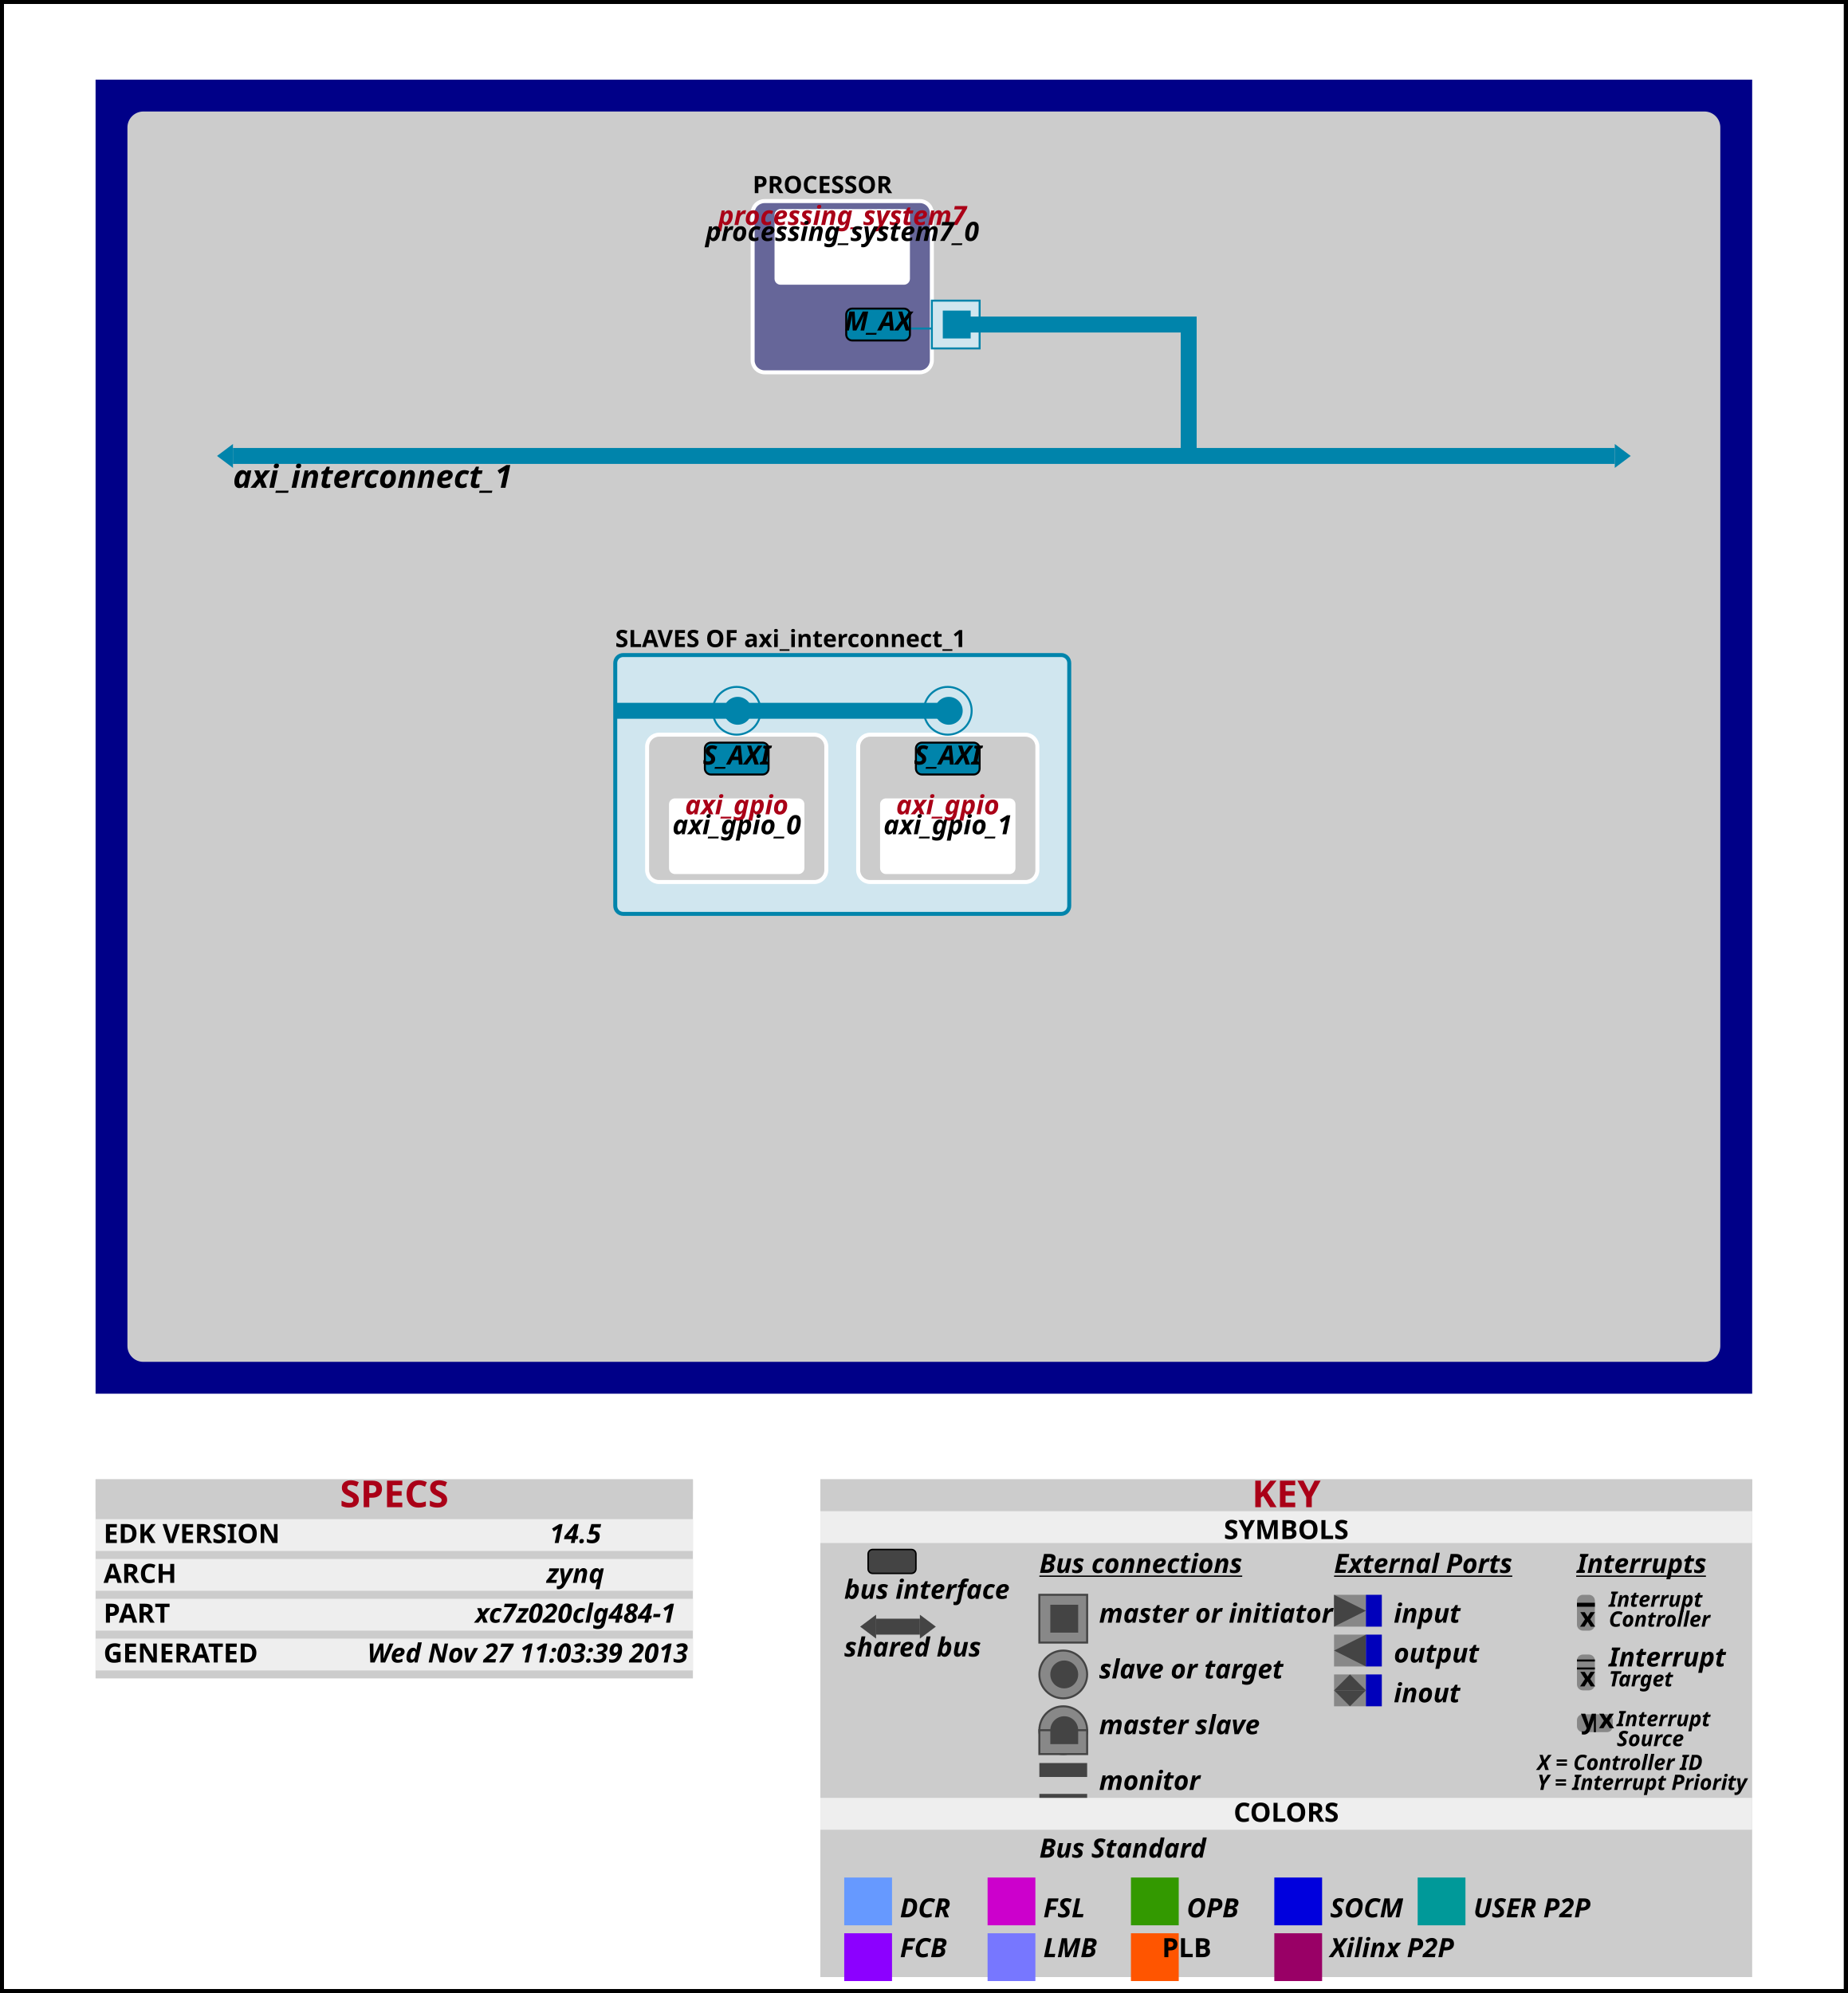
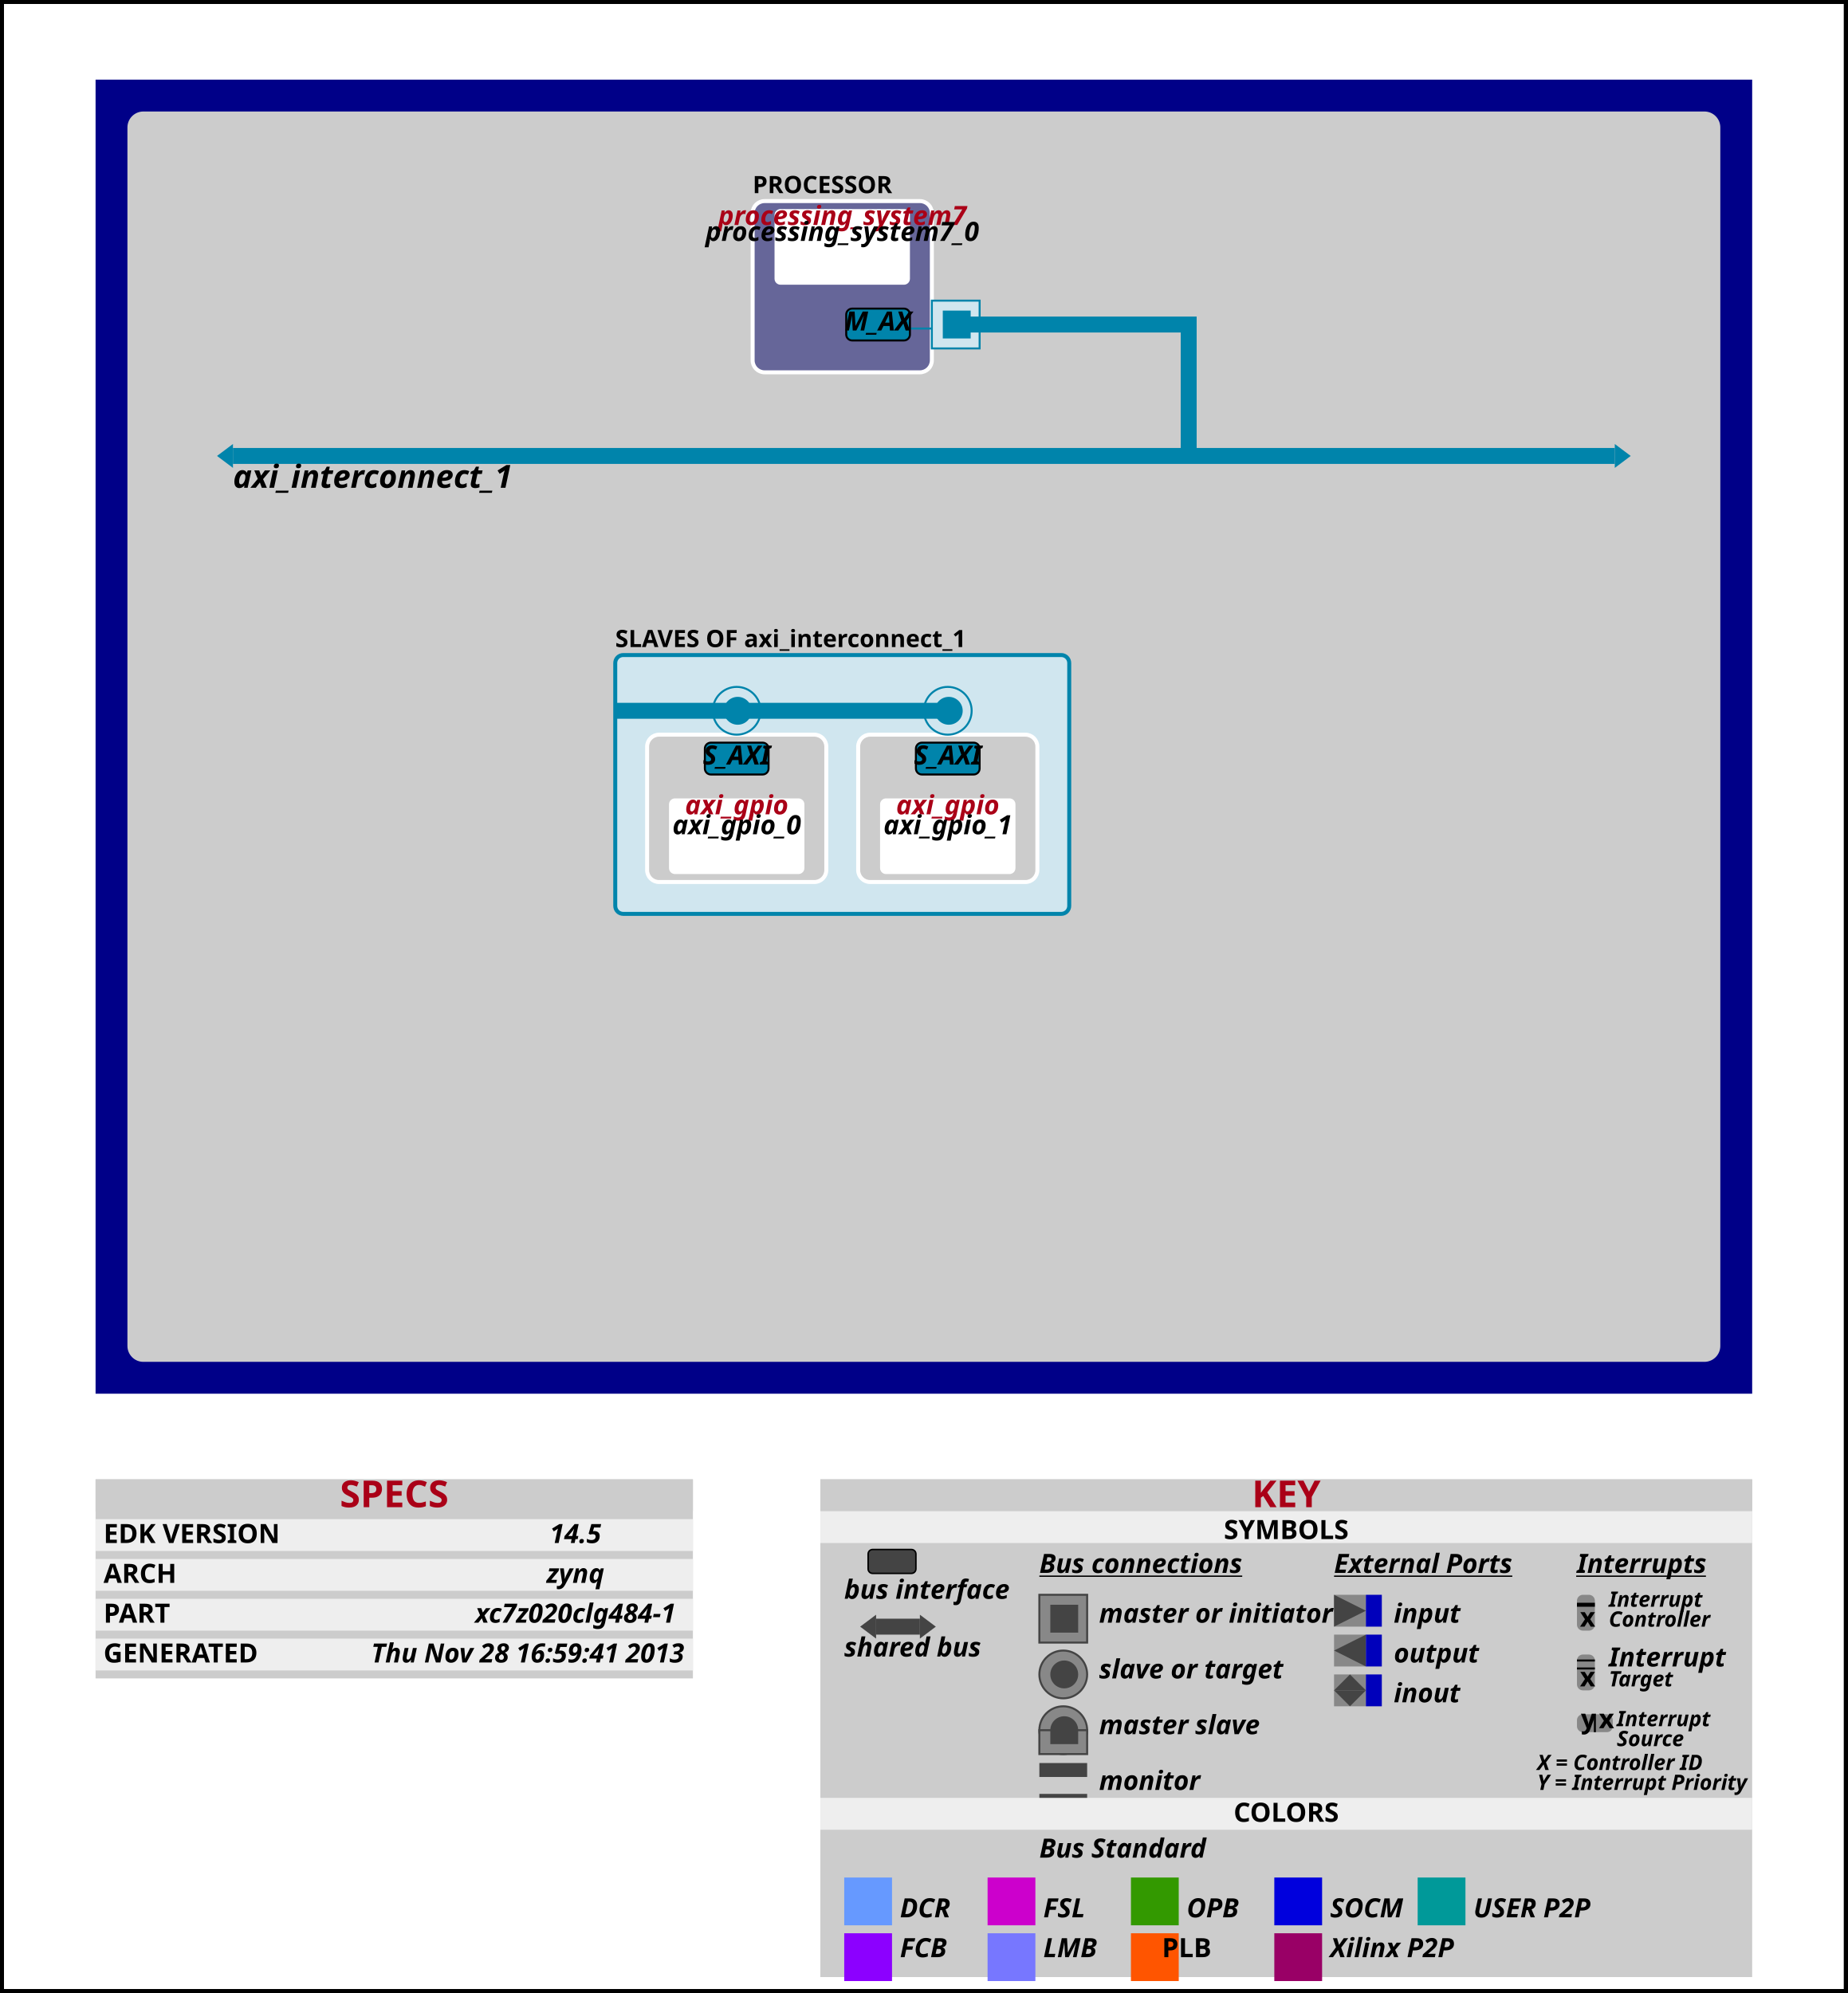
<svg xmlns:xlink="http://www.w3.org/1999/xlink" width="928" height="1001">
  <defs>
    <g id="G_IOPort">
      <rect x="0" y="0" width="16" height="16" fill="#CCCCFF" stroke="#000088" stroke-width="1" />
      <path d="M   0,0      L   16,8      L   0,16      Z" stroke="none" fill="#0000BB" />
    </g>
    <g id="G_BIPort">
      <rect x="0" y="0" width="16" height="16" style="fill:#CCCCFF; stroke:#000088; stroke-width:1" />
      <path class="btop" d="M 0,8      8,0      16,8      Z" style="stroke:none; fill:#0000BB" />
      <path class="bbot" d="M 0,8      8,16      16,8      Z" style="stroke:none; fill:#0000BB" />
    </g>
    <g id="KEY_IOPort">
      <rect x="0" y="0" width="16" height="16" style="fill:#888888; stroke:none;" />
      <path class="ioport" d="M   0,0      L   16,8      L   0,16      Z" style="stroke:none; fill:#444444" />
    </g>
    <g id="KEY_BIPort">
      <rect x="0" y="0" width="16" height="16" style="fill:#888888; stroke:none;" />
      <path class="btop" d="M 0,8      8,0      16,8      Z" style="stroke:none; fill:#444444" />
      <path class="bbot" d="M 0,8      8,16      16,8      Z" style="stroke:none; fill:#444444" />
    </g>
    <g id="KEY_INPort">
      <use x="0" y="0" xlink:href="#KEY_IOPort" />
      <rect x="16" y="0" width="8" height="16" style="fill:#0000BB; stroke:none;" />
    </g>
    <g id="KEY_OUTPort">
      <use x="0" y="0" xlink:href="#KEY_IOPort" transform="scale(-1,1) translate(-16,0)" />
      <rect x="16" y="0" width="8" height="16" style="fill:#0000BB; stroke:none;" />
    </g>
    <g id="KEY_INOUTPort">
      <use x="0" y="0" xlink:href="#KEY_BIPort" />
      <rect x="16" y="0" width="8" height="16" style="fill:#0000BB; stroke:none;" />
    </g>
    <g id="AXI_BifLabel">
      <rect x="0" y="0" rx="3" ry="3" width="32" height="16" style="fill:#0084AB; stroke:black; stroke-width:1" />
    </g>
    <g id="AXI_busconn_SLAVE">
      <circle cx="12" cy="12" r="12" style="fill:#D0E6EF; stroke:#0084AB; stroke-width:1" />
      <circle cx="12.5" cy="12" r="7" style="fill:#0084AB; stroke:none;" />
    </g>
    <g id="AXI_busconn_MASTER">
      <rect x="0" y="0" width="24" height="24" style="fill:#D0E6EF; stroke:#0084AB; stroke-width:1" />
      <rect x="5.5" y="5" width="14" height="14" style="fill:#0084AB; stroke:none;" />
    </g>
    <g id="KEY_BifLabel">
      <rect x="0" y="0" rx="3" ry="3" width="32" height="16" style="fill:#444444; stroke:black; stroke-width:1" />
    </g>
    <g id="KEY_busconn_SLAVE">
      <circle cx="12" cy="12" r="12" style="fill:#888888; stroke:#444444; stroke-width:1" />
      <circle cx="12.5" cy="12" r="7" style="fill:#444444; stroke:none;" />
    </g>
    <g id="KEY_busconn_MASTER">
      <rect x="0" y="0" width="24" height="24" style="fill:#888888; stroke:#444444; stroke-width:1" />
      <rect x="5.5" y="5" width="14" height="14" style="fill:#444444; stroke:none;" />
    </g>
    <g id="KEY_busconn_MASTER_SLAVE">
      <circle cx="12" cy="12" r="12" style="fill:#888888; stroke:#444444; stroke-width:1" />
      <circle cx="12.5" cy="12" r="7" style="fill:#444444; stroke:none;" />
      <rect x="0" y="12" width="24" height="12" style="fill:#888888; stroke:#444444; stroke-width:1" />
      <rect x="5.5" y="12" width="14" height="7" style="fill:#444444; stroke:none;" />
    </g>
    <g id="KEY_busconn_TARGET">
      <circle cx="12" cy="12" r="12" style="fill:#888888; stroke:#444444; stroke-width:1" />
      <circle cx="12.5" cy="12" r="7" style="fill:#444444; stroke:none;" />
    </g>
    <g id="KEY_busconn_INITIATOR">
      <rect x="0" y="0" width="24" height="24" style="fill:#888888; stroke:#444444; stroke-width:1" />
      <rect x="5.5" y="5" width="14" height="14" style="fill:#444444; stroke:none;" />
    </g>
    <g id="KEY_busconn_MONITOR">
      <rect x="0" y="0.5" width="24" height="7" style="fill:#444444; stroke:none;" />
      <rect x="0" y="16" width="24" height="7" style="fill:#444444; stroke:none;" />
    </g>
    <g id="KEY_busconn_USER">
      <circle cx="12" cy="12" r="12" style="fill:#888888; stroke:#444444; stroke-width:1" />
      <circle cx="12.5" cy="12" r="7" style="fill:#444444; stroke:none;" />
    </g>
    <g id="KEY_busconn_TRANSPARENT">
      <circle cx="12" cy="12" r="12" style="fill:#FFFFFF; stroke:#444444; stroke-width:1" />
      <circle cx="12.5" cy="12" r="7" style="fill:#FFFFFF; stroke:none;" />
    </g>
    <g id="AXI_BusArrowEast">
      <path class="bus" d="M   0,0      L     8, 6      L   0,12,       Z" style="stroke:none; fill:#0084AB" />
    </g>
    <g id="AXI_BusArrowWest">
      <use x="0" y="0" xlink:href="#AXI_BusArrowEast" transform="scale(-1,1) translate(-8,0)" />
    </g>
    <g id="AXI_BusArrowHInitiator">
      <rect x="0" y="2" width="8" height="8" style="stroke:none; fill:#0084AB" />
    </g>
    <g id="AXI_BusArrowSouth">
      <path class="bus" d="M   0,0      L   12,0      L   6, 8      Z" style="stroke:none; fill:#0084AB" />
    </g>
    <g id="AXI_BusArrowNorth">
      <use x="0" y="0" xlink:href="#AXI_BusArrowSouth" transform="scale(1,-1) translate(0,-12)" />
    </g>
    <g id="AXI_BusArrowInitiator">
      <rect x="2" y="0" width="4" height="12" style="stroke:none; fill:#0084AB" />
    </g>
    <g id="AXI_SplitBus_EAST">
      <use x="0" y="0" xlink:href="#AXI_BusArrowWest" />
      <rect x="8" y="2" width="24" height="8" style="stroke:none; fill:#0084AB" />
    </g>
    <g id="AXI_SplitBus_WEST">
      <use x="0" y="0" xlink:href="#AXI_SplitBus_EAST" transform="scale(-1,1) translate(-46,0)" />
    </g>
    <g id="AXI_SplitBus_OneWay">
      <rect x="0" y="2" width="16" height="8" style="stroke:none; fill:#0084AB" />
      <rect x="16" y="0" width="12" height="12" style="stroke:none; fill:#0084AB" />
    </g>
    <g id="AXIS_BusArrowEast">
      <path class="bus" d="M   0,0      L     8, 6      L   0,12,       Z" style="stroke:none; fill:#0084AB" />
    </g>
    <g id="AXIS_BusArrowWest">
      <use x="0" y="0" xlink:href="#AXIS_BusArrowEast" transform="scale(-1,1) translate(-8,0)" />
    </g>
    <g id="AXIS_BusArrowHInitiator">
      <rect x="0" y="2" width="8" height="8" style="stroke:none; fill:#0084AB" />
    </g>
    <g id="AXIS_BusArrowSouth">
      <path class="bus" d="M   0,0      L   12,0      L   6, 8      Z" style="stroke:none; fill:#0084AB" />
    </g>
    <g id="AXIS_BusArrowNorth">
      <use x="0" y="0" xlink:href="#AXIS_BusArrowSouth" transform="scale(1,-1) translate(0,-12)" />
    </g>
    <g id="AXIS_BusArrowInitiator">
      <rect x="2" y="0" width="4" height="12" style="stroke:none; fill:#0084AB" />
    </g>
    <g id="AXIS_SplitBus_EAST">
      <use x="0" y="0" xlink:href="#AXIS_BusArrowWest" />
      <rect x="8" y="2" width="24" height="8" style="stroke:none; fill:#0084AB" />
    </g>
    <g id="AXIS_SplitBus_WEST">
      <use x="0" y="0" xlink:href="#AXIS_SplitBus_EAST" transform="scale(-1,1) translate(-46,0)" />
    </g>
    <g id="AXIS_SplitBus_OneWay">
      <rect x="0" y="2" width="16" height="8" style="stroke:none; fill:#0084AB" />
      <rect x="16" y="0" width="12" height="12" style="stroke:none; fill:#0084AB" />
    </g>
    <g id="XIL_BusArrowEast">
      <path class="bus" d="M   0,0      L     8, 6      L   0,12,       Z" style="stroke:none; fill:#990066" />
    </g>
    <g id="XIL_BusArrowWest">
      <use x="0" y="0" xlink:href="#XIL_BusArrowEast" transform="scale(-1,1) translate(-8,0)" />
    </g>
    <g id="XIL_BusArrowHInitiator">
      <rect x="0" y="2" width="8" height="8" style="stroke:none; fill:#990066" />
    </g>
    <g id="XIL_BusArrowSouth">
      <path class="bus" d="M   0,0      L   12,0      L   6, 8      Z" style="stroke:none; fill:#990066" />
    </g>
    <g id="XIL_BusArrowNorth">
      <use x="0" y="0" xlink:href="#XIL_BusArrowSouth" transform="scale(1,-1) translate(0,-12)" />
    </g>
    <g id="XIL_BusArrowInitiator">
      <rect x="2" y="0" width="4" height="12" style="stroke:none; fill:#990066" />
    </g>
    <g id="XIL_SplitBus_EAST">
      <use x="0" y="0" xlink:href="#XIL_BusArrowWest" />
      <rect x="8" y="2" width="24" height="8" style="stroke:none; fill:#990066" />
    </g>
    <g id="XIL_SplitBus_WEST">
      <use x="0" y="0" xlink:href="#XIL_SplitBus_EAST" transform="scale(-1,1) translate(-46,0)" />
    </g>
    <g id="XIL_SplitBus_OneWay">
      <rect x="0" y="2" width="16" height="8" style="stroke:none; fill:#990066" />
      <rect x="16" y="0" width="12" height="12" style="stroke:none; fill:#990066" />
    </g>
    <g id="OCM_BusArrowEast">
      <path class="bus" d="M   0,0      L     8, 6      L   0,12,       Z" style="stroke:none; fill:#0000DD" />
    </g>
    <g id="OCM_BusArrowWest">
      <use x="0" y="0" xlink:href="#OCM_BusArrowEast" transform="scale(-1,1) translate(-8,0)" />
    </g>
    <g id="OCM_BusArrowHInitiator">
      <rect x="0" y="2" width="8" height="8" style="stroke:none; fill:#0000DD" />
    </g>
    <g id="OCM_BusArrowSouth">
      <path class="bus" d="M   0,0      L   12,0      L   6, 8      Z" style="stroke:none; fill:#0000DD" />
    </g>
    <g id="OCM_BusArrowNorth">
      <use x="0" y="0" xlink:href="#OCM_BusArrowSouth" transform="scale(1,-1) translate(0,-12)" />
    </g>
    <g id="OCM_BusArrowInitiator">
      <rect x="2" y="0" width="4" height="12" style="stroke:none; fill:#0000DD" />
    </g>
    <g id="OCM_SplitBus_EAST">
      <use x="0" y="0" xlink:href="#OCM_BusArrowWest" />
      <rect x="8" y="2" width="24" height="8" style="stroke:none; fill:#0000DD" />
    </g>
    <g id="OCM_SplitBus_WEST">
      <use x="0" y="0" xlink:href="#OCM_SplitBus_EAST" transform="scale(-1,1) translate(-46,0)" />
    </g>
    <g id="OCM_SplitBus_OneWay">
      <rect x="0" y="2" width="16" height="8" style="stroke:none; fill:#0000DD" />
      <rect x="16" y="0" width="12" height="12" style="stroke:none; fill:#0000DD" />
    </g>
    <g id="OPB_BusArrowEast">
      <path class="bus" d="M   0,0      L     8, 6      L   0,12,       Z" style="stroke:none; fill:#339900" />
    </g>
    <g id="OPB_BusArrowWest">
      <use x="0" y="0" xlink:href="#OPB_BusArrowEast" transform="scale(-1,1) translate(-8,0)" />
    </g>
    <g id="OPB_BusArrowHInitiator">
      <rect x="0" y="2" width="8" height="8" style="stroke:none; fill:#339900" />
    </g>
    <g id="OPB_BusArrowSouth">
      <path class="bus" d="M   0,0      L   12,0      L   6, 8      Z" style="stroke:none; fill:#339900" />
    </g>
    <g id="OPB_BusArrowNorth">
      <use x="0" y="0" xlink:href="#OPB_BusArrowSouth" transform="scale(1,-1) translate(0,-12)" />
    </g>
    <g id="OPB_BusArrowInitiator">
      <rect x="2" y="0" width="4" height="12" style="stroke:none; fill:#339900" />
    </g>
    <g id="OPB_SplitBus_EAST">
      <use x="0" y="0" xlink:href="#OPB_BusArrowWest" />
      <rect x="8" y="2" width="24" height="8" style="stroke:none; fill:#339900" />
    </g>
    <g id="OPB_SplitBus_WEST">
      <use x="0" y="0" xlink:href="#OPB_SplitBus_EAST" transform="scale(-1,1) translate(-46,0)" />
    </g>
    <g id="OPB_SplitBus_OneWay">
      <rect x="0" y="2" width="16" height="8" style="stroke:none; fill:#339900" />
      <rect x="16" y="0" width="12" height="12" style="stroke:none; fill:#339900" />
    </g>
    <g id="LMB_BusArrowEast">
      <path class="bus" d="M   0,0      L     8, 6      L   0,12,       Z" style="stroke:none; fill:#7777FF" />
    </g>
    <g id="LMB_BusArrowWest">
      <use x="0" y="0" xlink:href="#LMB_BusArrowEast" transform="scale(-1,1) translate(-8,0)" />
    </g>
    <g id="LMB_BusArrowHInitiator">
      <rect x="0" y="2" width="8" height="8" style="stroke:none; fill:#7777FF" />
    </g>
    <g id="LMB_BusArrowSouth">
      <path class="bus" d="M   0,0      L   12,0      L   6, 8      Z" style="stroke:none; fill:#7777FF" />
    </g>
    <g id="LMB_BusArrowNorth">
      <use x="0" y="0" xlink:href="#LMB_BusArrowSouth" transform="scale(1,-1) translate(0,-12)" />
    </g>
    <g id="LMB_BusArrowInitiator">
      <rect x="2" y="0" width="4" height="12" style="stroke:none; fill:#7777FF" />
    </g>
    <g id="LMB_SplitBus_EAST">
      <use x="0" y="0" xlink:href="#LMB_BusArrowWest" />
      <rect x="8" y="2" width="24" height="8" style="stroke:none; fill:#7777FF" />
    </g>
    <g id="LMB_SplitBus_WEST">
      <use x="0" y="0" xlink:href="#LMB_SplitBus_EAST" transform="scale(-1,1) translate(-46,0)" />
    </g>
    <g id="LMB_SplitBus_OneWay">
      <rect x="0" y="2" width="16" height="8" style="stroke:none; fill:#7777FF" />
      <rect x="16" y="0" width="12" height="12" style="stroke:none; fill:#7777FF" />
    </g>
    <g id="FSL_BusArrowEast">
      <path class="bus" d="M   0,0      L     8, 6      L   0,12,       Z" style="stroke:none; fill:#CC00CC" />
    </g>
    <g id="FSL_BusArrowWest">
      <use x="0" y="0" xlink:href="#FSL_BusArrowEast" transform="scale(-1,1) translate(-8,0)" />
    </g>
    <g id="FSL_BusArrowHInitiator">
      <rect x="0" y="2" width="8" height="8" style="stroke:none; fill:#CC00CC" />
    </g>
    <g id="FSL_BusArrowSouth">
      <path class="bus" d="M   0,0      L   12,0      L   6, 8      Z" style="stroke:none; fill:#CC00CC" />
    </g>
    <g id="FSL_BusArrowNorth">
      <use x="0" y="0" xlink:href="#FSL_BusArrowSouth" transform="scale(1,-1) translate(0,-12)" />
    </g>
    <g id="FSL_BusArrowInitiator">
      <rect x="2" y="0" width="4" height="12" style="stroke:none; fill:#CC00CC" />
    </g>
    <g id="FSL_SplitBus_EAST">
      <use x="0" y="0" xlink:href="#FSL_BusArrowWest" />
      <rect x="8" y="2" width="24" height="8" style="stroke:none; fill:#CC00CC" />
    </g>
    <g id="FSL_SplitBus_WEST">
      <use x="0" y="0" xlink:href="#FSL_SplitBus_EAST" transform="scale(-1,1) translate(-46,0)" />
    </g>
    <g id="FSL_SplitBus_OneWay">
      <rect x="0" y="2" width="16" height="8" style="stroke:none; fill:#CC00CC" />
      <rect x="16" y="0" width="12" height="12" style="stroke:none; fill:#CC00CC" />
    </g>
    <g id="DCR_BusArrowEast">
      <path class="bus" d="M   0,0      L     8, 6      L   0,12,       Z" style="stroke:none; fill:#6699FF" />
    </g>
    <g id="DCR_BusArrowWest">
      <use x="0" y="0" xlink:href="#DCR_BusArrowEast" transform="scale(-1,1) translate(-8,0)" />
    </g>
    <g id="DCR_BusArrowHInitiator">
      <rect x="0" y="2" width="8" height="8" style="stroke:none; fill:#6699FF" />
    </g>
    <g id="DCR_BusArrowSouth">
      <path class="bus" d="M   0,0      L   12,0      L   6, 8      Z" style="stroke:none; fill:#6699FF" />
    </g>
    <g id="DCR_BusArrowNorth">
      <use x="0" y="0" xlink:href="#DCR_BusArrowSouth" transform="scale(1,-1) translate(0,-12)" />
    </g>
    <g id="DCR_BusArrowInitiator">
      <rect x="2" y="0" width="4" height="12" style="stroke:none; fill:#6699FF" />
    </g>
    <g id="DCR_SplitBus_EAST">
      <use x="0" y="0" xlink:href="#DCR_BusArrowWest" />
      <rect x="8" y="2" width="24" height="8" style="stroke:none; fill:#6699FF" />
    </g>
    <g id="DCR_SplitBus_WEST">
      <use x="0" y="0" xlink:href="#DCR_SplitBus_EAST" transform="scale(-1,1) translate(-46,0)" />
    </g>
    <g id="DCR_SplitBus_OneWay">
      <rect x="0" y="2" width="16" height="8" style="stroke:none; fill:#6699FF" />
      <rect x="16" y="0" width="12" height="12" style="stroke:none; fill:#6699FF" />
    </g>
    <g id="FCB_BusArrowEast">
      <path class="bus" d="M   0,0      L     8, 6      L   0,12,       Z" style="stroke:none; fill:#8C00FF" />
    </g>
    <g id="FCB_BusArrowWest">
      <use x="0" y="0" xlink:href="#FCB_BusArrowEast" transform="scale(-1,1) translate(-8,0)" />
    </g>
    <g id="FCB_BusArrowHInitiator">
      <rect x="0" y="2" width="8" height="8" style="stroke:none; fill:#8C00FF" />
    </g>
    <g id="FCB_BusArrowSouth">
      <path class="bus" d="M   0,0      L   12,0      L   6, 8      Z" style="stroke:none; fill:#8C00FF" />
    </g>
    <g id="FCB_BusArrowNorth">
      <use x="0" y="0" xlink:href="#FCB_BusArrowSouth" transform="scale(1,-1) translate(0,-12)" />
    </g>
    <g id="FCB_BusArrowInitiator">
      <rect x="2" y="0" width="4" height="12" style="stroke:none; fill:#8C00FF" />
    </g>
    <g id="FCB_SplitBus_EAST">
      <use x="0" y="0" xlink:href="#FCB_BusArrowWest" />
      <rect x="8" y="2" width="24" height="8" style="stroke:none; fill:#8C00FF" />
    </g>
    <g id="FCB_SplitBus_WEST">
      <use x="0" y="0" xlink:href="#FCB_SplitBus_EAST" transform="scale(-1,1) translate(-46,0)" />
    </g>
    <g id="FCB_SplitBus_OneWay">
      <rect x="0" y="2" width="16" height="8" style="stroke:none; fill:#8C00FF" />
      <rect x="16" y="0" width="12" height="12" style="stroke:none; fill:#8C00FF" />
    </g>
    <g id="PLB_BusArrowEast">
      <path class="bus" d="M   0,0      L     8, 6      L   0,12,       Z" style="stroke:none; fill:#FF5500" />
    </g>
    <g id="PLB_BusArrowWest">
      <use x="0" y="0" xlink:href="#PLB_BusArrowEast" transform="scale(-1,1) translate(-8,0)" />
    </g>
    <g id="PLB_BusArrowHInitiator">
      <rect x="0" y="2" width="8" height="8" style="stroke:none; fill:#FF5500" />
    </g>
    <g id="PLB_BusArrowSouth">
      <path class="bus" d="M   0,0      L   12,0      L   6, 8      Z" style="stroke:none; fill:#FF5500" />
    </g>
    <g id="PLB_BusArrowNorth">
      <use x="0" y="0" xlink:href="#PLB_BusArrowSouth" transform="scale(1,-1) translate(0,-12)" />
    </g>
    <g id="PLB_BusArrowInitiator">
      <rect x="2" y="0" width="4" height="12" style="stroke:none; fill:#FF5500" />
    </g>
    <g id="PLB_SplitBus_EAST">
      <use x="0" y="0" xlink:href="#PLB_BusArrowWest" />
      <rect x="8" y="2" width="24" height="8" style="stroke:none; fill:#FF5500" />
    </g>
    <g id="PLB_SplitBus_WEST">
      <use x="0" y="0" xlink:href="#PLB_SplitBus_EAST" transform="scale(-1,1) translate(-46,0)" />
    </g>
    <g id="PLB_SplitBus_OneWay">
      <rect x="0" y="2" width="16" height="8" style="stroke:none; fill:#FF5500" />
      <rect x="16" y="0" width="12" height="12" style="stroke:none; fill:#FF5500" />
    </g>
    <g id="PLBV34_BusArrowEast">
      <path class="bus" d="M   0,0      L     8, 6      L   0,12,       Z" style="stroke:none; fill:#FF5500" />
    </g>
    <g id="PLBV34_BusArrowWest">
      <use x="0" y="0" xlink:href="#PLBV34_BusArrowEast" transform="scale(-1,1) translate(-8,0)" />
    </g>
    <g id="PLBV34_BusArrowHInitiator">
      <rect x="0" y="2" width="8" height="8" style="stroke:none; fill:#FF5500" />
    </g>
    <g id="PLBV34_BusArrowSouth">
      <path class="bus" d="M   0,0      L   12,0      L   6, 8      Z" style="stroke:none; fill:#FF5500" />
    </g>
    <g id="PLBV34_BusArrowNorth">
      <use x="0" y="0" xlink:href="#PLBV34_BusArrowSouth" transform="scale(1,-1) translate(0,-12)" />
    </g>
    <g id="PLBV34_BusArrowInitiator">
      <rect x="2" y="0" width="4" height="12" style="stroke:none; fill:#FF5500" />
    </g>
    <g id="PLBV34_SplitBus_EAST">
      <use x="0" y="0" xlink:href="#PLBV34_BusArrowWest" />
      <rect x="8" y="2" width="24" height="8" style="stroke:none; fill:#FF5500" />
    </g>
    <g id="PLBV34_SplitBus_WEST">
      <use x="0" y="0" xlink:href="#PLBV34_SplitBus_EAST" transform="scale(-1,1) translate(-46,0)" />
    </g>
    <g id="PLBV34_SplitBus_OneWay">
      <rect x="0" y="2" width="16" height="8" style="stroke:none; fill:#FF5500" />
      <rect x="16" y="0" width="12" height="12" style="stroke:none; fill:#FF5500" />
    </g>
    <g id="PLBV46_BusArrowEast">
      <path class="bus" d="M   0,0      L     8, 6      L   0,12,       Z" style="stroke:none; fill:#BB9955" />
    </g>
    <g id="PLBV46_BusArrowWest">
      <use x="0" y="0" xlink:href="#PLBV46_BusArrowEast" transform="scale(-1,1) translate(-8,0)" />
    </g>
    <g id="PLBV46_BusArrowHInitiator">
      <rect x="0" y="2" width="8" height="8" style="stroke:none; fill:#BB9955" />
    </g>
    <g id="PLBV46_BusArrowSouth">
      <path class="bus" d="M   0,0      L   12,0      L   6, 8      Z" style="stroke:none; fill:#BB9955" />
    </g>
    <g id="PLBV46_BusArrowNorth">
      <use x="0" y="0" xlink:href="#PLBV46_BusArrowSouth" transform="scale(1,-1) translate(0,-12)" />
    </g>
    <g id="PLBV46_BusArrowInitiator">
      <rect x="2" y="0" width="4" height="12" style="stroke:none; fill:#BB9955" />
    </g>
    <g id="PLBV46_SplitBus_EAST">
      <use x="0" y="0" xlink:href="#PLBV46_BusArrowWest" />
      <rect x="8" y="2" width="24" height="8" style="stroke:none; fill:#BB9955" />
    </g>
    <g id="PLBV46_SplitBus_WEST">
      <use x="0" y="0" xlink:href="#PLBV46_SplitBus_EAST" transform="scale(-1,1) translate(-46,0)" />
    </g>
    <g id="PLBV46_SplitBus_OneWay">
      <rect x="0" y="2" width="16" height="8" style="stroke:none; fill:#BB9955" />
      <rect x="16" y="0" width="12" height="12" style="stroke:none; fill:#BB9955" />
    </g>
    <g id="PLBV46_P2P_BusArrowEast">
      <path class="bus" d="M   0,0      L     8, 6      L   0,12,       Z" style="stroke:none; fill:#BB9955" />
    </g>
    <g id="PLBV46_P2P_BusArrowWest">
      <use x="0" y="0" xlink:href="#PLBV46_P2P_BusArrowEast" transform="scale(-1,1) translate(-8,0)" />
    </g>
    <g id="PLBV46_P2P_BusArrowHInitiator">
      <rect x="0" y="2" width="8" height="8" style="stroke:none; fill:#BB9955" />
    </g>
    <g id="PLBV46_P2P_BusArrowSouth">
      <path class="bus" d="M   0,0      L   12,0      L   6, 8      Z" style="stroke:none; fill:#BB9955" />
    </g>
    <g id="PLBV46_P2P_BusArrowNorth">
      <use x="0" y="0" xlink:href="#PLBV46_P2P_BusArrowSouth" transform="scale(1,-1) translate(0,-12)" />
    </g>
    <g id="PLBV46_P2P_BusArrowInitiator">
      <rect x="2" y="0" width="4" height="12" style="stroke:none; fill:#BB9955" />
    </g>
    <g id="PLBV46_P2P_SplitBus_EAST">
      <use x="0" y="0" xlink:href="#PLBV46_P2P_BusArrowWest" />
      <rect x="8" y="2" width="24" height="8" style="stroke:none; fill:#BB9955" />
    </g>
    <g id="PLBV46_P2P_SplitBus_WEST">
      <use x="0" y="0" xlink:href="#PLBV46_P2P_SplitBus_EAST" transform="scale(-1,1) translate(-46,0)" />
    </g>
    <g id="PLBV46_P2P_SplitBus_OneWay">
      <rect x="0" y="2" width="16" height="8" style="stroke:none; fill:#BB9955" />
      <rect x="16" y="0" width="12" height="12" style="stroke:none; fill:#BB9955" />
    </g>
    <g id="USER_BusArrowEast">
      <path class="bus" d="M   0,0      L     8, 6      L   0,12,       Z" style="stroke:none; fill:#009999" />
    </g>
    <g id="USER_BusArrowWest">
      <use x="0" y="0" xlink:href="#USER_BusArrowEast" transform="scale(-1,1) translate(-8,0)" />
    </g>
    <g id="USER_BusArrowHInitiator">
      <rect x="0" y="2" width="8" height="8" style="stroke:none; fill:#009999" />
    </g>
    <g id="USER_BusArrowSouth">
      <path class="bus" d="M   0,0      L   12,0      L   6, 8      Z" style="stroke:none; fill:#009999" />
    </g>
    <g id="USER_BusArrowNorth">
      <use x="0" y="0" xlink:href="#USER_BusArrowSouth" transform="scale(1,-1) translate(0,-12)" />
    </g>
    <g id="USER_BusArrowInitiator">
      <rect x="2" y="0" width="4" height="12" style="stroke:none; fill:#009999" />
    </g>
    <g id="USER_SplitBus_EAST">
      <use x="0" y="0" xlink:href="#USER_BusArrowWest" />
      <rect x="8" y="2" width="24" height="8" style="stroke:none; fill:#009999" />
    </g>
    <g id="USER_SplitBus_WEST">
      <use x="0" y="0" xlink:href="#USER_SplitBus_EAST" transform="scale(-1,1) translate(-46,0)" />
    </g>
    <g id="USER_SplitBus_OneWay">
      <rect x="0" y="2" width="16" height="8" style="stroke:none; fill:#009999" />
      <rect x="16" y="0" width="12" height="12" style="stroke:none; fill:#009999" />
    </g>
    <g id="KEY_BusArrowEast">
      <path class="bus" d="M   0,0      L     8, 6      L   0,12,       Z" style="stroke:none; fill:#444444" />
    </g>
    <g id="KEY_BusArrowWest">
      <use x="0" y="0" xlink:href="#KEY_BusArrowEast" transform="scale(-1,1) translate(-8,0)" />
    </g>
    <g id="KEY_BusArrowHInitiator">
      <rect x="0" y="2" width="8" height="8" style="stroke:none; fill:#444444" />
    </g>
    <g id="KEY_BusArrowSouth">
      <path class="bus" d="M   0,0      L   12,0      L   6, 8      Z" style="stroke:none; fill:#444444" />
    </g>
    <g id="KEY_BusArrowNorth">
      <use x="0" y="0" xlink:href="#KEY_BusArrowSouth" transform="scale(1,-1) translate(0,-12)" />
    </g>
    <g id="KEY_BusArrowInitiator">
      <rect x="2" y="0" width="4" height="12" style="stroke:none; fill:#444444" />
    </g>
    <g id="KEY_SplitBus_EAST">
      <use x="0" y="0" xlink:href="#KEY_BusArrowWest" />
      <rect x="8" y="2" width="24" height="8" style="stroke:none; fill:#444444" />
    </g>
    <g id="KEY_SplitBus_WEST">
      <use x="0" y="0" xlink:href="#KEY_SplitBus_EAST" transform="scale(-1,1) translate(-46,0)" />
    </g>
    <g id="KEY_SplitBus_OneWay">
      <rect x="0" y="2" width="16" height="8" style="stroke:none; fill:#444444" />
      <rect x="16" y="0" width="12" height="12" style="stroke:none; fill:#444444" />
    </g>
    <g id="GRAYSCALE_BusArrowEast">
      <path class="bus" d="M   0,0      L     8, 6      L   0,12,       Z" style="stroke:none; fill:#444444" />
    </g>
    <g id="GRAYSCALE_BusArrowWest">
      <use x="0" y="0" xlink:href="#GRAYSCALE_BusArrowEast" transform="scale(-1,1) translate(-8,0)" />
    </g>
    <g id="GRAYSCALE_BusArrowHInitiator">
      <rect x="0" y="2" width="8" height="8" style="stroke:none; fill:#444444" />
    </g>
    <g id="GRAYSCALE_BusArrowSouth">
      <path class="bus" d="M   0,0      L   12,0      L   6, 8      Z" style="stroke:none; fill:#444444" />
    </g>
    <g id="GRAYSCALE_BusArrowNorth">
      <use x="0" y="0" xlink:href="#GRAYSCALE_BusArrowSouth" transform="scale(1,-1) translate(0,-12)" />
    </g>
    <g id="GRAYSCALE_BusArrowInitiator">
      <rect x="2" y="0" width="4" height="12" style="stroke:none; fill:#444444" />
    </g>
    <g id="GRAYSCALE_SplitBus_EAST">
      <use x="0" y="0" xlink:href="#GRAYSCALE_BusArrowWest" />
      <rect x="8" y="2" width="24" height="8" style="stroke:none; fill:#444444" />
    </g>
    <g id="GRAYSCALE_SplitBus_WEST">
      <use x="0" y="0" xlink:href="#GRAYSCALE_SplitBus_EAST" transform="scale(-1,1) translate(-46,0)" />
    </g>
    <g id="GRAYSCALE_SplitBus_OneWay">
      <rect x="0" y="2" width="16" height="8" style="stroke:none; fill:#444444" />
      <rect x="16" y="0" width="12" height="12" style="stroke:none; fill:#444444" />
    </g>
    <g id="AXI_SharedBus">
      <use x="0" y="0" xlink:href="#AXI_BusArrowWest" />
      <use x="702" y="0" xlink:href="#AXI_BusArrowEast" />
      <rect x="8" y="2" width="694" height="8" style="stroke:none; fill:#0084AB" />
    </g>
    <g id="OPB_SharedBus">
      <use x="0" y="0" xlink:href="#OPB_BusArrowWest" />
      <use x="702" y="0" xlink:href="#OPB_BusArrowEast" />
      <rect x="8" y="2" width="694" height="8" style="stroke:none; fill:#339900" />
    </g>
    <g id="PLB_SharedBus">
      <use x="0" y="0" xlink:href="#PLB_BusArrowWest" />
      <use x="702" y="0" xlink:href="#PLB_BusArrowEast" />
      <rect x="8" y="2" width="694" height="8" style="stroke:none; fill:#FF5500" />
    </g>
    <g id="PLBV46_SharedBus">
      <use x="0" y="0" xlink:href="#PLBV46_BusArrowWest" />
      <use x="702" y="0" xlink:href="#PLBV46_BusArrowEast" />
      <rect x="8" y="2" width="694" height="8" style="stroke:none; fill:#BB9955" />
    </g>
    <g id="group_sharedBusses">
      <use x="0" y="0" xlink:href="#AXI_SharedBus" />
      <text x="8" y="22" fill="#000000" stroke="none" font-size="12pt" font-style="italic" font-weight="900" text-anchor="start" font-family="Verdana Courier Arial Helvetica san-serif">axi_interconnect_1</text>
    </g>
    <g id="KEY_SharedBus">
      <use x="0" y="0" xlink:href="#KEY_BusArrowWest" />
      <use x="30" y="0" xlink:href="#KEY_BusArrowEast" />
      <rect x="8" y="2" width="22" height="8" style="stroke:none; fill:#444444" />
    </g>
    <g id="sbsbktmodule_axi_gpio_0">
      <rect x="0" y="24" rx="6" ry="6" width="90" height="74" style="fill:#CCCCCC; stroke:#FFFFFF; stroke-width:2" />
      <rect x="11" y="56" rx="3" ry="3" width="68" height="38" style="fill:#FFFFFF; stroke:none;" />
      <text x="45" y="64" fill="#AA0017" stroke="none" font-size="10pt" font-style="italic" font-weight="900" text-anchor="middle" font-family="Verdana Arial Helvetica san-serif">axi_gpio</text>
      <text x="45" y="74" fill="#000000" stroke="none" font-size="10pt" font-style="italic" font-weight="900" text-anchor="middle" font-family="Courier Arial Helvetica san-serif">axi_gpio_0</text>
      <use x="29" y="28" xlink:href="#AXI_BifLabel" />
      <use x="33" y="0" xlink:href="#AXI_busconn_SLAVE" />
      <text x="45" y="39" fill="#000000" stroke="none" font-size="10pt" font-style="italic" font-weight="900" text-anchor="middle" font-family="Verdana Courier Arial Helvetica san-serif">S_AXI</text>
    </g>
    <g id="sbsbktmodule_axi_gpio_1">
      <rect x="0" y="24" rx="6" ry="6" width="90" height="74" style="fill:#CCCCCC; stroke:#FFFFFF; stroke-width:2" />
      <rect x="11" y="56" rx="3" ry="3" width="68" height="38" style="fill:#FFFFFF; stroke:none;" />
      <text x="45" y="64" fill="#AA0017" stroke="none" font-size="10pt" font-style="italic" font-weight="900" text-anchor="middle" font-family="Verdana Arial Helvetica san-serif">axi_gpio</text>
      <text x="45" y="74" fill="#000000" stroke="none" font-size="10pt" font-style="italic" font-weight="900" text-anchor="middle" font-family="Courier Arial Helvetica san-serif">axi_gpio_1</text>
      <use x="29" y="28" xlink:href="#AXI_BifLabel" />
      <use x="33" y="0" xlink:href="#AXI_busconn_SLAVE" />
      <text x="45" y="39" fill="#000000" stroke="none" font-size="10pt" font-style="italic" font-weight="900" text-anchor="middle" font-family="Verdana Courier Arial Helvetica san-serif">S_AXI</text>
    </g>
    <g id="sbsbucket_axi_interconnect_1">
      <rect x="0" y="0" rx="4" ry="4" width="228" height="130" style="stroke-width:2; stroke:#0084AB; fill:#D0E6EF" />
      <use x="16" y="16" xlink:href="#sbsbktmodule_axi_gpio_0" />
      <rect x="0" y="24" width="61" height="8" style="fill:#0084AB" />
      <use x="122" y="16" xlink:href="#sbsbktmodule_axi_gpio_1" />
      <rect x="61" y="24" width="106" height="8" style="fill:#0084AB" />
    </g>
    <g id="symbol_STACK_0_SHAPE_0">
      <rect x="0" y="0" rx="6" ry="6" width="90" height="86" style="fill:#666699; stroke:#FFFFFF; stroke-width:2" />
      <rect x="11" y="4" rx="3" ry="3" width="68" height="38" style="fill:#FFFFFF; stroke:none;" />
      <text x="45" y="12" fill="#AA0017" stroke="none" font-size="10pt" font-style="italic" font-weight="900" text-anchor="middle" font-family="Verdana Arial Helvetica san-serif">processing_system7</text>
      <text x="45" y="20" fill="#000000" stroke="none" font-size="10pt" font-style="italic" font-weight="900" text-anchor="middle" font-family="Courier Arial Helvetica san-serif">processing_system7_0</text>
      <line x1="79" y1="64" x2="91" y2="64" style="stroke:#0084AB;stroke-width:1" />
      <use x="47" y="54" xlink:href="#AXI_BifLabel" />
      <text x="63" y="65" fill="#000000" stroke="none" font-size="10pt" font-style="italic" font-weight="900" text-anchor="middle" font-family="Verdana Courier Arial Helvetica san-serif">M_AX</text>
    </g>
    <g id="symbol_STACK_0">
      <rect x="0" y="0" rx="6" ry="6" width="228" height="252" style="fill:#CCCCCC; stroke:none;" />
      <use x="0" y="228" xlink:href="#sbsbucket_axi_interconnect_1" />
      <text x="0" y="224" fill="#000000" stroke="none" font-size="9pt" font-style="normal" font-weight="900" text-anchor="start" font-family="Arial Helvetica san-serif">SLAVES OF axi_interconnect_1</text>
      <use x="69" y="0" xlink:href="#symbol_STACK_0_SHAPE_0" />
      <text x="69" y="-4" fill="#000000" stroke="none" font-size="9pt" font-style="normal" font-weight="900" text-anchor="start" font-family="Arial Helvetica san-serif">PROCESSOR</text>
    </g>
    <g id="symbol_SPACE_WEST_NONE_EAST_0" />
    <g id="symbol_SPACE_WEST_0_EAST_NONE">
      <use x="45" y="50" xlink:href="#AXI_busconn_MASTER" />
      <rect x="170" y="64" width="8" height="64" style="stroke:none; fill:#0084AB" />
      <rect x="64" y="58" width="114" height="8" style="stroke:none; fill:#0084AB" />
    </g>
    <g id="KEY_IntrCntrl">
      <rect x="0" y="0" rx="3" ry="3" width="9" height="18" style="fill:#888888; stroke:none; stroke-width:1" />
      <line x1="0" y1="5" x2="9" y2="5" style="stroke:#000000;stroke-width:2" />
      <text x="1.5" y="16" fill="#000000" stroke="none" font-size="10pt" font-weight="900" text-anchor="start" font-family="Arial Helvetica san-serif">x</text>
    </g>
    <g id="KEY_IntrdProc">
      <rect x="0" y="0" rx="3" ry="3" width="9" height="18" style="fill:#888888; stroke:none; stroke-width:1" />
      <line x1="0" y1="3" x2="9" y2="3" style="stroke:#000000;stroke-width:1" />
      <line x1="0" y1="7" x2="9" y2="7" style="stroke:#000000;stroke-width:1" />
      <text x="1.5" y="16" fill="#000000" stroke="none" font-size="10pt" font-weight="900" text-anchor="start" font-family="Arial Helvetica san-serif">x</text>
    </g>
    <g id="KEY_IntrSrc">
      <rect x="0" y="0" rx="3" ry="3" width="18" height="9" style="fill:#888888; stroke:none; stroke-width:1" />
      <line x1="9" y1="0" x2="9" y2="9" style="stroke:#000000;stroke-width:1" />
      <text x="2" y="7" fill="#000000" stroke="none" font-size="10pt" font-weight="900" text-anchor="start" font-family="Arial Helvetica san-serif">y</text>
      <text x="11" y="7" fill="#000000" stroke="none" font-size="10pt" font-weight="900" text-anchor="start" font-family="Arial Helvetica san-serif">x</text>
    </g>
    <g id="BlkDiagram_Key">
      <rect x="0" y="0" width="468" height="250" style="fill:#CCCCCC; stroke:none;" />
      <rect x="0" y="0" width="468" height="16" style="fill:#CCCCCC; stroke:none;" />
      <text x="234" y="14" fill="#AA0017" stroke="none" font-size="14pt" font-weight="900" text-anchor="middle" font-family="Arial Helvetica san-serif">KEY</text>
      <rect x="0" y="16" width="468" height="16" style="fill:#EEEEEE; stroke:none;" />
      <text x="234" y="30" fill="#000000" stroke="none" font-size="10pt" font-weight="900" text-anchor="middle" font-family="Arial Helvetica san-serif">SYMBOLS</text>
      <use x="32" y="47" xlink:href="#KEY_BifLabel" transform="scale(0.75)" />
      <text x="12" y="60" fill="#000000" stroke="none" font-size="10pt" font-style="italic" font-weight="900" text-anchor="start" font-family="Verdana Arial Helvetica san-serif">bus interface</text>
      <use x="20" y="68" xlink:href="#KEY_SharedBus" />
      <text x="12" y="89" fill="#000000" stroke="none" font-size="10pt" font-style="italic" font-weight="900" text-anchor="start" font-family="Verdana Arial Helvetica san-serif">shared bus</text>
      <text x="110" y="47" fill="#000000" stroke="none" font-size="10pt" font-style="italic" font-weight="bold" text-anchor="start" text-decoration="underline" font-family="Verdana Arial Helvetica san-serif">Bus connections</text>
      <use x="110" y="58" xlink:href="#KEY_busconn_MASTER" />
      <text x="140" y="72" fill="#000000" stroke="none" font-size="10pt" font-style="italic" font-weight="900" text-anchor="start" font-family="Verdana Arial Helvetica san-serif">master or initiator</text>
      <use x="110" y="86" xlink:href="#KEY_busconn_SLAVE" />
      <text x="140" y="100" fill="#000000" stroke="none" font-size="10pt" font-style="italic" font-weight="900" text-anchor="start" font-family="Verdana Arial Helvetica san-serif">slave or target</text>
      <use x="110" y="114" xlink:href="#KEY_busconn_MASTER_SLAVE" />
      <text x="140" y="128" fill="#000000" stroke="none" font-size="10pt" font-style="italic" font-weight="900" text-anchor="start" font-family="Verdana Arial Helvetica san-serif">master slave</text>
      <use x="110" y="142" xlink:href="#KEY_busconn_MONITOR" />
      <text x="140" y="156" fill="#000000" stroke="none" font-size="10pt" font-style="italic" font-weight="900" text-anchor="start" font-family="Verdana Arial Helvetica san-serif">monitor</text>
      <text x="258" y="47" fill="#000000" stroke="none" font-size="10pt" font-style="italic" font-weight="bold" text-anchor="start" text-decoration="underline" font-family="Verdana Arial Helvetica san-serif">External Ports</text>
      <use x="258" y="58" xlink:href="#KEY_INPort" />
      <text x="288" y="72" fill="#000000" stroke="none" font-size="10pt" font-style="italic" font-weight="900" text-anchor="start" font-family="Verdana Arial Helvetica san-serif">input</text>
      <use x="258" y="78" xlink:href="#KEY_OUTPort" />
      <text x="288" y="92" fill="#000000" stroke="none" font-size="10pt" font-style="italic" font-weight="900" text-anchor="start" font-family="Verdana Arial Helvetica san-serif">output</text>
      <use x="258" y="98" xlink:href="#KEY_INOUTPort" />
      <text x="288" y="112" fill="#000000" stroke="none" font-size="10pt" font-style="italic" font-weight="900" text-anchor="start" font-family="Verdana Arial Helvetica san-serif">inout</text>
      <text x="380" y="47" fill="#000000" stroke="none" font-size="10pt" font-style="italic" font-weight="bold" text-anchor="start" text-decoration="underline" font-family="Verdana Arial Helvetica san-serif">Interrupts</text>
      <use x="380" y="58" xlink:href="#KEY_IntrCntrl" />
      <text x="396" y="64" fill="#000000" stroke="none" font-size="8pt" font-style="italic" font-weight="900" text-anchor="start" font-family="Verdana Arial Helvetica san-serif">Interrupt</text>
      <text x="396" y="74" fill="#000000" stroke="none" font-size="8pt" font-style="italic" font-weight="900" text-anchor="start" font-family="Verdana Arial Helvetica san-serif">Controller</text>
      <use x="380" y="88" xlink:href="#KEY_IntrdProc" />
      <text x="396" y="94" fill="#000000" stroke="none" font-size="10pt" font-style="italic" font-weight="900" text-anchor="start" font-family="Verdana Arial Helvetica san-serif">Interrupt</text>
      <text x="396" y="104" fill="#000000" stroke="none" font-size="8pt" font-style="italic" font-weight="900" text-anchor="start" font-family="Verdana Arial Helvetica san-serif">Target</text>
      <use x="380" y="118" xlink:href="#KEY_IntrSrc" />
      <text x="400" y="124" fill="#000000" stroke="none" font-size="8pt" font-style="italic" font-weight="900" text-anchor="start" font-family="Verdana Arial Helvetica san-serif">Interrupt</text>
      <text x="400" y="134" fill="#000000" stroke="none" font-size="8pt" font-style="italic" font-weight="900" text-anchor="start" font-family="Verdana Arial Helvetica san-serif">Source</text>
      <text x="360" y="146" fill="#000000" stroke="none" font-size="8pt" font-style="italic" font-weight="900" text-anchor="start" font-family="Verdana Arial Helvetica san-serif">X = Controller ID</text>
      <text x="360" y="156" fill="#000000" stroke="none" font-size="8pt" font-style="italic" font-weight="900" text-anchor="start" font-family="Verdana Arial Helvetica san-serif">Y = Interrupt Priority</text>
      <rect x="0" y="160" width="468" height="16" style="fill:#EEEEEE; stroke:none;" />
      <text x="234" y="172" fill="#000000" stroke="none" font-size="10pt" font-weight="900" text-anchor="middle" font-family="Arial Helvetica san-serif">COLORS</text>
      <text x="110" y="190" fill="#000000" stroke="none" font-size="10pt" font-style="italic" font-weight="900" text-anchor="start" font-family="Verdana Arial Helvetica san-serif">Bus Standard</text>
      <rect x="12" y="200" width="24" height="24" style="fill:#6699FF; stroke:none;" />
      <text x="40" y="220" fill="#000000" stroke="none" font-size="10pt" font-style="italic" font-weight="900" text-anchor="start" font-family="Verdana Arial Helvetica san-serif">DCR</text>
      <rect x="12" y="228" width="24" height="24" style="fill:#8C00FF; stroke:none;" />
      <text x="40" y="240" fill="#000000" stroke="none" font-size="10pt" font-style="italic" font-weight="900" text-anchor="start" font-family="Verdana Arial Helvetica san-serif">FCB</text>
      <rect x="84" y="200" width="24" height="24" style="fill:#CC00CC; stroke:none;" />
      <text x="112" y="220" fill="#000000" stroke="none" font-size="10pt" font-style="italic" font-weight="900" text-anchor="start" font-family="Verdana Arial Helvetica san-serif">FSL</text>
      <rect x="84" y="228" width="24" height="24" style="fill:#7777FF; stroke:none;" />
      <text x="112" y="240" fill="#000000" stroke="none" font-size="10pt" font-style="italic" font-weight="900" text-anchor="start" font-family="Verdana Arial Helvetica san-serif">LMB</text>
      <rect x="156" y="200" width="24" height="24" style="fill:#339900; stroke:none;" />
      <text x="184" y="220" fill="#000000" stroke="none" font-size="10pt" font-style="italic" font-weight="900" text-anchor="start" font-family="Verdana Arial Helvetica san-serif">OPB</text>
      <rect x="156" y="228" width="24" height="24" style="fill:#FF5500; stroke:none;" />
      <text x="184" y="240" fill="#000000" stroke="none" font-size="10pt" font-weight="900" text-anchor="middle" font-family="Arial Helvetica san-serif">PLB</text>
      <rect x="228" y="200" width="24" height="24" style="fill:#0000DD; stroke:none;" />
      <text x="256" y="220" fill="#000000" stroke="none" font-size="10pt" font-style="italic" font-weight="900" text-anchor="start" font-family="Verdana Arial Helvetica san-serif">SOCM</text>
      <rect x="228" y="228" width="24" height="24" style="fill:#990066; stroke:none;" />
      <text x="256" y="240" fill="#000000" stroke="none" font-size="10pt" font-style="italic" font-weight="900" text-anchor="start" font-family="Verdana Arial Helvetica san-serif">Xilinx P2P</text>
      <rect x="300" y="200" width="24" height="24" style="fill:#009999; stroke:none;" />
      <text x="328" y="220" fill="#000000" stroke="none" font-size="10pt" font-style="italic" font-weight="900" text-anchor="start" font-family="Verdana Arial Helvetica san-serif">USER P2P</text>
    </g>
    <g id="BlkDiagram_Specs">
      <rect x="0" y="0" width="300" height="100" style="fill:#CCCCCC; stroke:none;" />
      <rect x="0" y="0" width="300" height="16" style="fill:#CCCCCC; stroke:none;" />
      <text x="150" y="14" fill="#AA0017" stroke="none" font-size="14pt" font-weight="900" text-anchor="middle" font-family="Arial Helvetica san-serif">SPECS</text>
      <rect x="0" y="20" width="300" height="16" style="fill:#EEEEEE; stroke:none;" />
      <text x="4" y="32" fill="#000000" stroke="none" font-size="10pt" font-weight="bold" text-anchor="start" font-family="Arial Helvetica san-serif">EDK VERSION</text>
      <text x="241" y="32" fill="#000000" stroke="none" font-size="10pt" font-style="italic" font-weight="bold" text-anchor="middle" font-family="Courier Arial Helvetica san-serif">14.5</text>
      <rect x="0" y="40" width="300" height="16" style="fill:#EEEEEE; stroke:none;" />
      <text x="4" y="52" fill="#000000" stroke="none" font-size="10pt" font-weight="bold" text-anchor="start" font-family="Arial Helvetica san-serif">ARCH</text>
      <text x="241" y="52" fill="#000000" stroke="none" font-size="10pt" font-style="italic" font-weight="bold" text-anchor="middle" font-family="Courier Arial Helvetica san-serif">zynq</text>
      <rect x="0" y="60" width="300" height="16" style="fill:#EEEEEE; stroke:none;" />
      <text x="4" y="72" fill="#000000" stroke="none" font-size="10pt" font-weight="bold" text-anchor="start" font-family="Arial Helvetica san-serif">PART</text>
      <text x="241" y="72" fill="#000000" stroke="none" font-size="10pt" font-style="italic" font-weight="bold" text-anchor="middle" font-family="Courier Arial Helvetica san-serif">xc7z020clg484-1</text>
      <rect x="0" y="80" width="300" height="16" style="fill:#EEEEEE; stroke:none;" />
      <text x="4" y="92" fill="#000000" stroke="none" font-size="10pt" font-weight="bold" text-anchor="start" font-family="Arial Helvetica san-serif">GENERATED</text>
-       <text x="217" y="92" fill="#000000" stroke="none" font-size="10pt" font-style="italic" font-weight="bold" text-anchor="middle" font-family="Courier Arial Helvetica san-serif">Wed Nov 27 11:03:39 2013</text>
+       <text x="217" y="92" fill="#000000" stroke="none" font-size="10pt" font-style="italic" font-weight="bold" text-anchor="middle" font-family="Courier Arial Helvetica san-serif">Thu Nov 28 16:59:41 2013</text>
    </g>
  </defs>
  <rect x="0" y="0" width="928" height="1001" fill="#FFFFFF" stroke="#000000" stroke-width="4" />
  <rect x="48" y="40" width="832" height="660" style="fill:#000088" />
  <rect x="64" y="56" rx="8" ry="8" width="800" height="628" fill="#CCCCCC" />
  <use x="309" y="101" xlink:href="#symbol_STACK_0" />
  <use x="269" y="101" xlink:href="#symbol_SPACE_WEST_NONE_EAST_0" />
  <use x="423" y="101" xlink:href="#symbol_SPACE_WEST_0_EAST_NONE" />
  <use x="109" y="223" xlink:href="#group_sharedBusses" />
  <use x="412" y="743" xlink:href="#BlkDiagram_Key" />
  <use x="48" y="743" xlink:href="#BlkDiagram_Specs" />
</svg>
